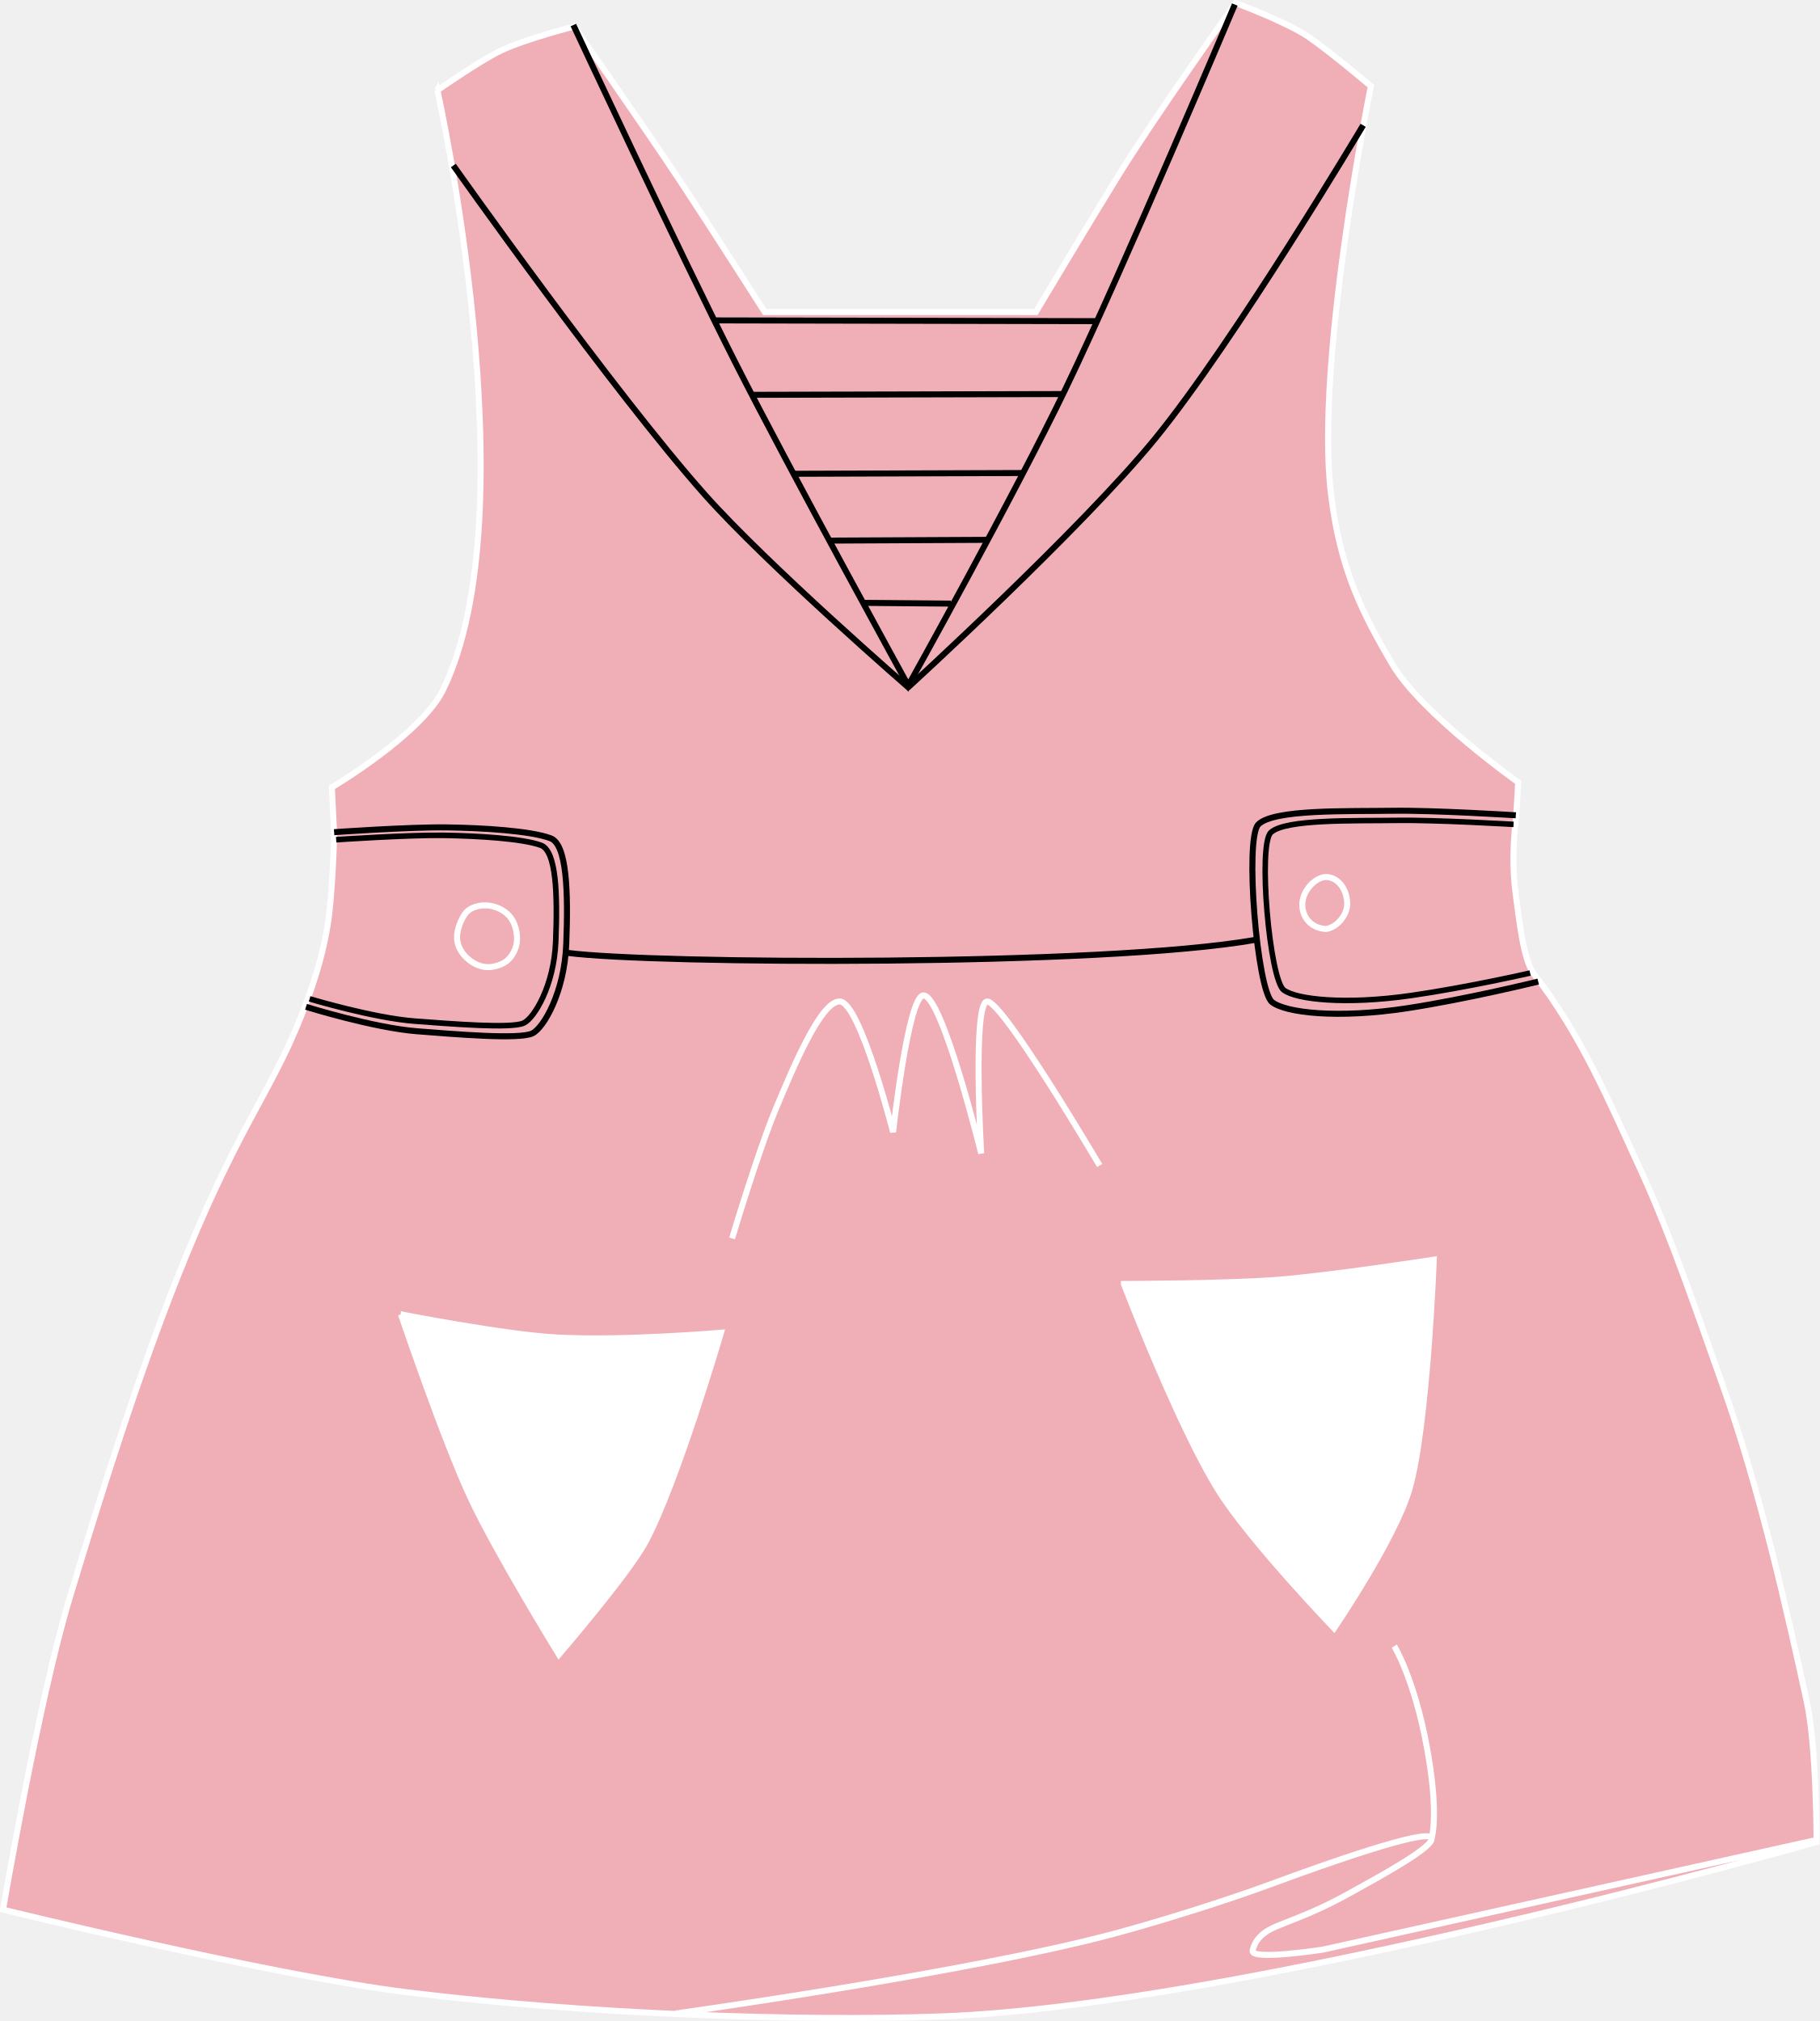
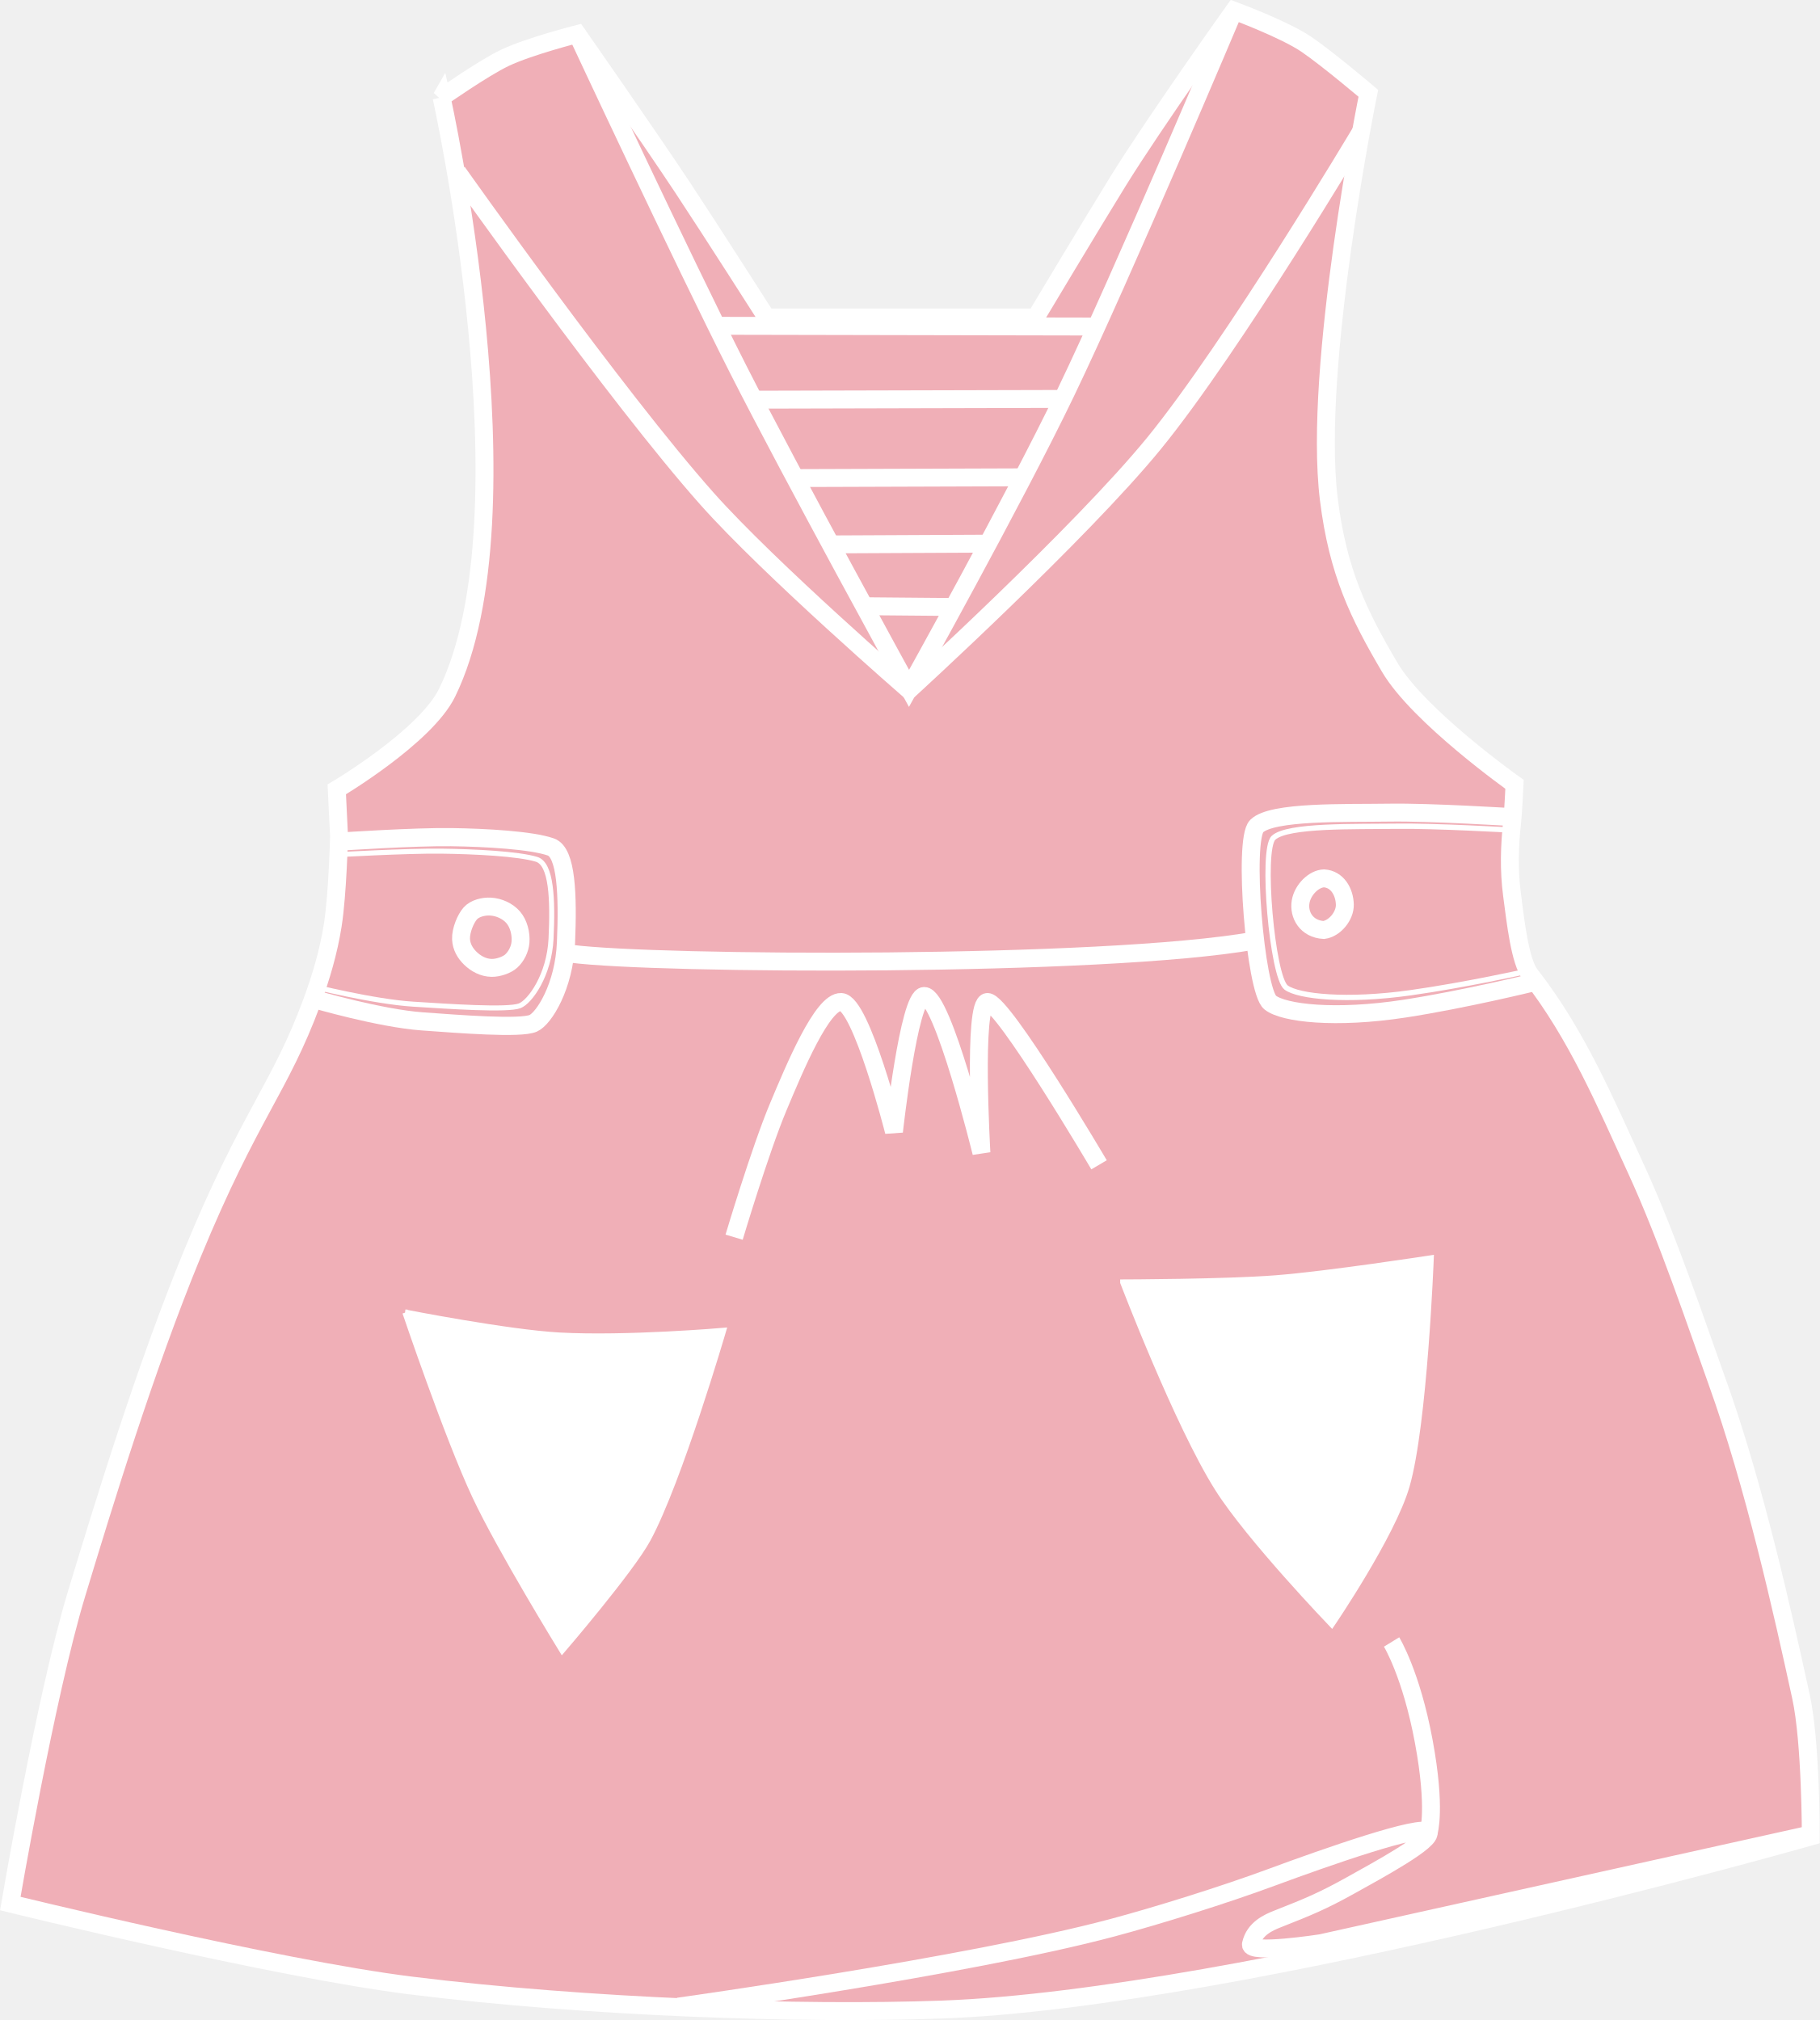
- <svg xmlns="http://www.w3.org/2000/svg" width="302.531" height="336.078" viewBox="0 0 302.531 336.078" id="svg4238" version="1.1">
+ <svg xmlns="http://www.w3.org/2000/svg" width="304.751" height="338.358" viewBox="0 0 304.751 338.358" id="svg4238" version="1.1">
  <defs id="defs4240" />
-   <g id="layer1" transform="translate(-186.3782,-227.1989)">
-     <path style="fill:#f0afb7;fill-opacity:1;fill-rule:evenodd;stroke:#ffffff;stroke-width:1px;stroke-linecap:butt;stroke-linejoin:miter;stroke-opacity:1" d="m 259.104,242.22 c 0,0 7.014,-4.913 10.591,-6.618 4.037,-1.924 12.137,-3.989 12.137,-3.989 0,0 11.944,17.094 17.693,25.791 4.835,7.315 14.001,21.686 14.001,21.686 l 45.078,0 c 0,0 9.188,-15.375 13.763,-22.776 6.064,-9.81 19.446,-28.616 19.446,-28.616 0,0 8.491,3.139 12.174,5.664 3.619,2.481 10.321,8.171 10.321,8.171 0,0 -9.339,45.87 -6.616,67.977 1.518,12.32 5.07,19.451 10.197,28.167 4.844,8.234 20.903,19.608 20.903,19.608 0,0 -0.214,4.61 -0.385,6.153 -0.456,4.118 -0.585,8.204 -0.024,12.428 0.602,4.533 1.314,11.096 3.055,13.33 7.849,10.078 12.565,21.357 17.735,32.594 5.301,11.522 10.192,26.224 13.548,35.556 6.165,17.142 10.894,38.279 14.056,52.813 1.659,7.628 1.634,23.362 1.634,23.362 0,0 -95.304,27.165 -145.468,28.991 -23.598,0.859 -59.493,-0.366 -88.946,-4.022 -22.662,-2.813 -67.116,-13.732 -67.116,-13.732 0,0 5.954,-34.922 11.082,-51.828 4.637,-15.288 11.541,-37.916 19.413,-57.03 9.661,-23.455 14.617,-27.569 20.013,-42.16 1.541,-4.168 2.804,-8.476 3.494,-12.866 0.832,-5.292 1.051,-14.914 1.051,-14.914 l -0.379,-7.829 c 0,0 14.854,-8.805 18.467,-16.178 14.629,-29.856 -0.916,-99.737 -0.916,-99.737 z" id="path4797" />
+   <g id="layer1" transform="translate(-185.1562,-225.9062)">
+     <path style="fill:#f0afb7;fill-opacity:1;fill-rule:evenodd;stroke:#ffffff;stroke-width:3;stroke-linecap:butt;stroke-linejoin:miter;stroke-miterlimit:4;stroke-opacity:1;stroke-dasharray:none" d="m 259.104,242.22 c 0,0 7.014,-4.913 10.591,-6.618 4.037,-1.924 12.137,-3.989 12.137,-3.989 0,0 11.944,17.094 17.693,25.791 4.835,7.315 14.001,21.686 14.001,21.686 l 45.078,0 c 0,0 9.188,-15.375 13.763,-22.776 6.064,-9.81 19.446,-28.616 19.446,-28.616 0,0 8.491,3.139 12.174,5.664 3.619,2.481 10.321,8.171 10.321,8.171 0,0 -9.339,45.87 -6.616,67.977 1.518,12.32 5.07,19.451 10.197,28.167 4.844,8.234 20.903,19.608 20.903,19.608 0,0 -0.214,4.61 -0.385,6.153 -0.456,4.118 -0.585,8.204 -0.024,12.428 0.602,4.533 1.314,11.096 3.055,13.33 7.849,10.078 12.565,21.357 17.735,32.594 5.301,11.522 10.192,26.224 13.548,35.556 6.165,17.142 10.894,38.279 14.056,52.813 1.659,7.628 1.634,23.362 1.634,23.362 0,0 -95.304,27.165 -145.468,28.991 -23.598,0.859 -59.493,-0.366 -88.946,-4.022 -22.662,-2.813 -67.116,-13.732 -67.116,-13.732 0,0 5.954,-34.922 11.082,-51.828 4.637,-15.288 11.541,-37.916 19.413,-57.03 9.661,-23.455 14.617,-27.569 20.013,-42.16 1.541,-4.168 2.804,-8.476 3.494,-12.866 0.832,-5.292 1.051,-14.914 1.051,-14.914 l -0.379,-7.829 c 0,0 14.854,-8.805 18.467,-16.178 14.629,-29.856 -0.916,-99.737 -0.916,-99.737 z" id="path4797" />
    <path style="fill:#ffffff;fill-opacity:1;fill-rule:evenodd;stroke:#ffffff;stroke-width:1px;stroke-linecap:butt;stroke-linejoin:miter;stroke-opacity:1" d="m 253.043,445.766 c 0,0 7.029,20.825 11.686,30.753 4.197,8.947 14.578,25.815 14.578,25.815 0,0 11.509,-13.396 14.328,-18.608 5.256,-9.717 12.619,-34.902 12.619,-34.902 0,0 -16.212,1.397 -27.403,0.783 -8.685,-0.476 -25.809,-3.841 -25.809,-3.841 z" id="path4803" />
    <path style="fill:#ffffff;fill-opacity:1;fill-rule:evenodd;stroke:#ffffff;stroke-width:1px;stroke-linecap:butt;stroke-linejoin:miter;stroke-opacity:1" d="m 373.251,440.715 c 0,0 17.08,-0.035 25.586,-0.697 8.689,-0.677 25.932,-3.343 25.932,-3.343 0,0 -1.071,27.862 -4.049,38.145 -2.391,8.257 -12.532,23.148 -12.532,23.148 0,0 -13.86,-14.429 -19.121,-22.778 -6.738,-10.692 -15.816,-34.474 -15.816,-34.474 z" id="path4805" />
-     <path style="fill:none;stroke:#ffffff;stroke-width:1px;stroke-linecap:butt;stroke-linejoin:miter;stroke-opacity:1" d="m 308.097,433.139 c 0,0 4.348,-14.571 7.388,-21.815 2.712,-6.462 7.386,-17.737 10.543,-17.581 3.365,0.167 8.839,21.718 8.839,21.718 0,0 2.495,-22.66 5.051,-22.728 3.114,-0.083 9.596,26.264 9.596,26.264 0,0 -1.467,-25.247 1.01,-25.254 2.621,-0.007 18.688,27.274 18.688,27.274" id="path4809" />
-     <path style="fill:none;stroke:#000000;stroke-width:1px;stroke-linecap:butt;stroke-linejoin:miter;stroke-opacity:1" d="m 280.822,385.662 c 14.1,1.852 89.093,2.283 114.305,-2.178" id="path4811" />
-     <path style="fill:none;stroke:#000000;stroke-width:1px;stroke-linecap:butt;stroke-linejoin:miter;stroke-opacity:1" d="m 337.265,341.594 c 0,0 28.887,-26.381 41.202,-41.488 13.162,-16.147 34.557,-52.071 34.557,-52.071" id="path4813" />
-     <path style="fill:none;stroke:#000000;stroke-width:1px;stroke-linecap:butt;stroke-linejoin:miter;stroke-opacity:1" d="m 261.756,254.72 c 0,0 26.566,37.591 41.828,54.755 10.426,11.725 34.06,32.244 34.06,32.244" id="path4815" />
-     <path style="fill:#ffffff;fill-opacity:0;fill-rule:evenodd;stroke:#ffffff;stroke-width:1px;stroke-linecap:butt;stroke-linejoin:miter;stroke-opacity:1" d="m 298.737,562.025 c 0,0 48.637,-6.78 72.678,-13.205 7.565,-2.022 18.734,-5.506 26.722,-8.464 8.917,-3.302 25.28,-9.044 26.216,-7.569 0.853,1.344 -8.468,6.4 -13.015,8.93 -4.743,2.639 -7.137,3.611 -12.175,5.597 -1.554,0.612 -3.939,1.632 -4.513,4.259 -0.372,1.701 11.723,-0.175 11.723,-0.175 l 81.594,-18.128" id="path4817" />
-     <path style="fill:none;stroke:#ffffff;stroke-width:1px;stroke-linecap:butt;stroke-linejoin:miter;stroke-opacity:1" d="m 424.422,532.828 c 0,0 1.265,-3.934 -0.826,-15.209 -2.099,-11.318 -5.393,-16.674 -5.393,-16.674" id="path4819" />
-     <path style="fill:none;stroke:#000000;stroke-width:1px;stroke-linecap:butt;stroke-linejoin:miter;stroke-opacity:1" d="m 281.706,231.361 c 0,0 17.607,37.745 27.026,56.314 9.158,18.053 28.658,53.541 28.658,53.541 0,0 17.584,-31.548 26.207,-49.459 9.548,-19.833 28.089,-63.804 28.089,-63.804" id="path4821" />
-     <path style="fill:none;stroke:#000000;stroke-width:1px;stroke-linecap:butt;stroke-linejoin:miter;stroke-opacity:1" d="m 311.632,292.854 51.392,-0.126" id="path4823" />
-     <path style="fill:none;stroke:#000000;stroke-width:1px;stroke-linecap:butt;stroke-linejoin:miter;stroke-opacity:1" d="m 318.324,305.986 37.881,-0.126" id="path4825" />
-     <path style="fill:none;stroke:#000000;stroke-width:1px;stroke-linecap:butt;stroke-linejoin:miter;stroke-opacity:1" d="m 324.259,317.097 26.264,-0.126" id="path4827" />
-     <path style="fill:none;stroke:#000000;stroke-width:1px;stroke-linecap:butt;stroke-linejoin:miter;stroke-opacity:1" d="m 329.815,327.451 14.647,0.126" id="path4829" />
-     <path style="fill:none;stroke:#000000;stroke-width:1px;stroke-linecap:butt;stroke-linejoin:miter;stroke-opacity:1" d="m 305.319,280.479 63.387,0.126" id="path4831" />
-     <path style="fill:none;stroke:#000000;stroke-width:1px;stroke-linecap:butt;stroke-linejoin:miter;stroke-opacity:1" d="m 241.932,365.585 c 0,0 12.496,-0.887 18.811,-0.797 5.963,0.084 13.88,0.57 17.176,1.808 2.707,1.017 2.946,8.856 2.608,17.596 -0.31,8.041 -3.78,13.966 -5.639,14.855 -2.173,1.039 -12.785,0.138 -19.151,-0.355 -7.245,-0.561 -18.477,-4.064 -18.477,-4.064" id="path4833" />
-     <path style="fill:none;stroke:#ffffff;stroke-width:1px;stroke-linecap:butt;stroke-linejoin:miter;stroke-opacity:1" d="m 267.321,377.764 c -1.198,-0.071 -2.653,0.293 -3.412,1.149 -0.759,0.856 -1.605,2.84 -1.543,4.298 0.055,1.294 0.695,2.368 1.541,3.193 0.941,0.918 2.185,1.608 3.593,1.628 1.085,0.015 2.558,-0.484 3.279,-1.15 0.842,-0.777 1.441,-1.975 1.542,-3.136 0.126,-1.449 -0.308,-3.135 -1.221,-4.189 -0.917,-1.059 -2.387,-1.711 -3.779,-1.793 z" id="path4835" />
-     <path style="fill:none;stroke:#000000;stroke-width:0.928px;stroke-linecap:butt;stroke-linejoin:miter;stroke-opacity:1" d="m 242.271,366.838 c 0,0 11.819,-0.808 17.792,-0.727 5.64,0.077 13.129,0.519 16.245,1.647 2.56,0.927 2.786,8.071 2.467,16.035 -0.294,7.328 -3.575,12.727 -5.333,13.537 -2.055,0.947 -12.093,0.125 -18.114,-0.324 -6.852,-0.511 -17.476,-3.704 -17.476,-3.704" id="path4833-8" />
-     <path style="fill:none;stroke:#000000;stroke-width:1px;stroke-linecap:butt;stroke-linejoin:miter;stroke-opacity:1" d="m 438.406,362.775 c 0,0 -13.678,-0.857 -20.523,-0.751 -7.462,0.116 -19.74,-0.282 -22.282,2.266 -2.303,2.308 -0.223,27.551 2.273,29.547 2.242,1.793 10.944,2.795 22.502,1.02 9.97,-1.531 21.755,-4.43 21.755,-4.43" id="path4852" />
-     <path style="fill:none;stroke:#000000;stroke-width:0.914px;stroke-linecap:butt;stroke-linejoin:miter;stroke-opacity:1" d="m 438.032,364.289 c 0,0 -12.895,-0.76 -19.348,-0.666 -7.035,0.102 -18.61,-0.25 -21.007,2.01 -2.172,2.047 -0.21,24.432 2.143,26.203 2.113,1.59 10.317,2.479 21.214,0.905 9.399,-1.358 19.752,-3.735 19.752,-3.735" id="path4852-3" />
-     <path style="fill:none;stroke:#ffffff;stroke-width:1px;stroke-linecap:butt;stroke-linejoin:miter;stroke-opacity:1" d="m 406.902,373.035 c 2.185,0.142 3.428,2.23 3.472,4.419 0.037,1.867 -1.684,3.99 -3.536,4.23 -2.908,-0.17 -4.232,-2.552 -3.871,-4.717 0.342,-2.052 2.249,-3.897 3.934,-3.932 z" id="path4869" />
+     <path style="fill:none;stroke:#ffffff;stroke-width:3;stroke-linecap:butt;stroke-linejoin:miter;stroke-miterlimit:4;stroke-opacity:1;stroke-dasharray:none" d="m 308.097,433.139 c 0,0 4.348,-14.571 7.388,-21.815 2.712,-6.462 7.386,-17.737 10.543,-17.581 3.365,0.167 8.839,21.718 8.839,21.718 0,0 2.495,-22.66 5.051,-22.728 3.114,-0.083 9.596,26.264 9.596,26.264 0,0 -1.467,-25.247 1.01,-25.254 2.621,-0.007 18.688,27.274 18.688,27.274" id="path4809" />
+     <path style="fill:none;stroke:#ffffff;stroke-width:3;stroke-linecap:butt;stroke-linejoin:miter;stroke-miterlimit:4;stroke-opacity:1;stroke-dasharray:none" d="m 280.822,385.662 c 14.1,1.852 89.093,2.283 114.305,-2.178" id="path4811" />
+     <path style="fill:none;stroke:#ffffff;stroke-width:3;stroke-linecap:butt;stroke-linejoin:miter;stroke-miterlimit:4;stroke-opacity:1;stroke-dasharray:none" d="m 337.265,341.594 c 0,0 28.887,-26.381 41.202,-41.488 13.162,-16.147 34.557,-52.071 34.557,-52.071" id="path4813" />
+     <path style="fill:none;stroke:#ffffff;stroke-width:3;stroke-linecap:butt;stroke-linejoin:miter;stroke-miterlimit:4;stroke-opacity:1;stroke-dasharray:none" d="m 261.756,254.72 c 0,0 26.566,37.591 41.828,54.755 10.426,11.725 34.06,32.244 34.06,32.244" id="path4815" />
+     <path style="fill:#ffffff;fill-opacity:0;fill-rule:evenodd;stroke:#ffffff;stroke-width:3;stroke-linecap:butt;stroke-linejoin:miter;stroke-miterlimit:4;stroke-opacity:1;stroke-dasharray:none" d="m 298.737,562.025 c 0,0 48.637,-6.78 72.678,-13.205 7.565,-2.022 18.734,-5.506 26.722,-8.464 8.917,-3.302 25.28,-9.044 26.216,-7.569 0.853,1.344 -8.468,6.4 -13.015,8.93 -4.743,2.639 -7.137,3.611 -12.175,5.597 -1.554,0.612 -3.939,1.632 -4.513,4.259 -0.372,1.701 11.723,-0.175 11.723,-0.175 l 81.594,-18.128" id="path4817" />
+     <path style="fill:none;stroke:#ffffff;stroke-width:3;stroke-linecap:butt;stroke-linejoin:miter;stroke-miterlimit:4;stroke-opacity:1;stroke-dasharray:none" d="m 424.422,532.828 c 0,0 1.265,-3.934 -0.826,-15.209 -2.099,-11.318 -5.393,-16.674 -5.393,-16.674" id="path4819" />
+     <path style="fill:none;stroke:#ffffff;stroke-width:3;stroke-linecap:butt;stroke-linejoin:miter;stroke-miterlimit:4;stroke-opacity:1;stroke-dasharray:none" d="m 281.706,231.361 c 0,0 17.607,37.745 27.026,56.314 9.158,18.053 28.658,53.541 28.658,53.541 0,0 17.584,-31.548 26.207,-49.459 9.548,-19.833 28.089,-63.804 28.089,-63.804" id="path4821" />
+     <path style="fill:none;stroke:#ffffff;stroke-width:3;stroke-linecap:butt;stroke-linejoin:miter;stroke-miterlimit:4;stroke-opacity:1;stroke-dasharray:none" d="m 311.632,292.854 51.392,-0.126" id="path4823" />
+     <path style="fill:none;stroke:#ffffff;stroke-width:3;stroke-linecap:butt;stroke-linejoin:miter;stroke-miterlimit:4;stroke-opacity:1;stroke-dasharray:none" d="m 318.324,305.986 37.881,-0.126" id="path4825" />
+     <path style="fill:none;stroke:#ffffff;stroke-width:3;stroke-linecap:butt;stroke-linejoin:miter;stroke-miterlimit:4;stroke-opacity:1;stroke-dasharray:none" d="m 324.259,317.097 26.264,-0.126" id="path4827" />
+     <path style="fill:none;stroke:#ffffff;stroke-width:3;stroke-linecap:butt;stroke-linejoin:miter;stroke-miterlimit:4;stroke-opacity:1;stroke-dasharray:none" d="m 329.815,327.451 14.647,0.126" id="path4829" />
+     <path style="fill:none;stroke:#ffffff;stroke-width:3;stroke-linecap:butt;stroke-linejoin:miter;stroke-miterlimit:4;stroke-opacity:1;stroke-dasharray:none" d="m 305.319,280.479 63.387,0.126" id="path4831" />
+     <path style="fill:none;stroke:#ffffff;stroke-width:0.839px;stroke-linecap:butt;stroke-linejoin:miter;stroke-opacity:1" d="m 241.526,369.081 c 0,0 11.627,-0.67 17.503,-0.603 5.548,0.064 12.915,0.431 15.982,1.367 2.519,0.769 2.741,6.696 2.427,13.303 -0.289,6.079 -3.517,10.559 -5.247,11.231 -2.022,0.786 -11.897,0.104 -17.82,-0.269 -6.741,-0.424 -17.193,-3.073 -17.193,-3.073" id="path4833" />
+     <path style="fill:none;stroke:#ffffff;stroke-width:3;stroke-linecap:butt;stroke-linejoin:miter;stroke-miterlimit:4;stroke-opacity:1;stroke-dasharray:none" d="m 267.321,377.764 c -1.198,-0.071 -2.653,0.293 -3.412,1.149 -0.759,0.856 -1.605,2.84 -1.543,4.298 0.055,1.294 0.695,2.368 1.541,3.193 0.941,0.918 2.185,1.608 3.593,1.628 1.085,0.015 2.558,-0.484 3.279,-1.15 0.842,-0.777 1.441,-1.975 1.542,-3.136 0.126,-1.449 -0.308,-3.135 -1.221,-4.189 -0.917,-1.059 -2.387,-1.711 -3.779,-1.793 z" id="path4835" />
+     <path style="fill:none;stroke:#ffffff;stroke-width:3.04;stroke-linecap:butt;stroke-linejoin:miter;stroke-miterlimit:4;stroke-opacity:1;stroke-dasharray:none" d="m 242.414,366.857 c 0,0 12.151,-0.807 18.291,-0.726 5.798,0.077 13.497,0.518 16.701,1.645 2.632,0.925 2.864,8.061 2.536,16.015 -0.302,7.319 -3.675,12.711 -5.483,13.52 -2.113,0.946 -12.432,0.125 -18.622,-0.323 -7.045,-0.51 -17.967,-3.699 -17.967,-3.699" id="path4833-8" />
+     <path style="fill:none;stroke:#ffffff;stroke-width:3;stroke-linecap:butt;stroke-linejoin:miter;stroke-miterlimit:4;stroke-opacity:1;stroke-dasharray:none" d="m 438.406,362.775 c 0,0 -13.678,-0.857 -20.523,-0.751 -7.462,0.116 -19.74,-0.282 -22.282,2.266 -2.303,2.308 -0.223,27.551 2.273,29.547 2.242,1.793 10.944,2.795 22.502,1.02 9.97,-1.531 21.755,-4.43 21.755,-4.43" id="path4852" />
+     <path style="fill:none;stroke:#ffffff;stroke-width:0.887px;stroke-linecap:butt;stroke-linejoin:miter;stroke-opacity:1" d="m 438.093,364.942 c 0,0 -12.671,-0.728 -19.011,-0.638 -6.912,0.098 -18.286,-0.239 -20.641,1.925 -2.134,1.961 -0.207,23.402 2.105,25.097 2.076,1.523 10.138,2.374 20.845,0.867 9.235,-1.3 19.408,-3.578 19.408,-3.578" id="path4852-3" />
+     <path style="fill:none;stroke:#ffffff;stroke-width:3;stroke-linecap:butt;stroke-linejoin:miter;stroke-miterlimit:4;stroke-opacity:1;stroke-dasharray:none" d="m 406.902,373.035 c 2.185,0.142 3.428,2.23 3.472,4.419 0.037,1.867 -1.684,3.99 -3.536,4.23 -2.908,-0.17 -4.232,-2.552 -3.871,-4.717 0.342,-2.052 2.249,-3.897 3.934,-3.932 z" id="path4869" />
  </g>
</svg>
